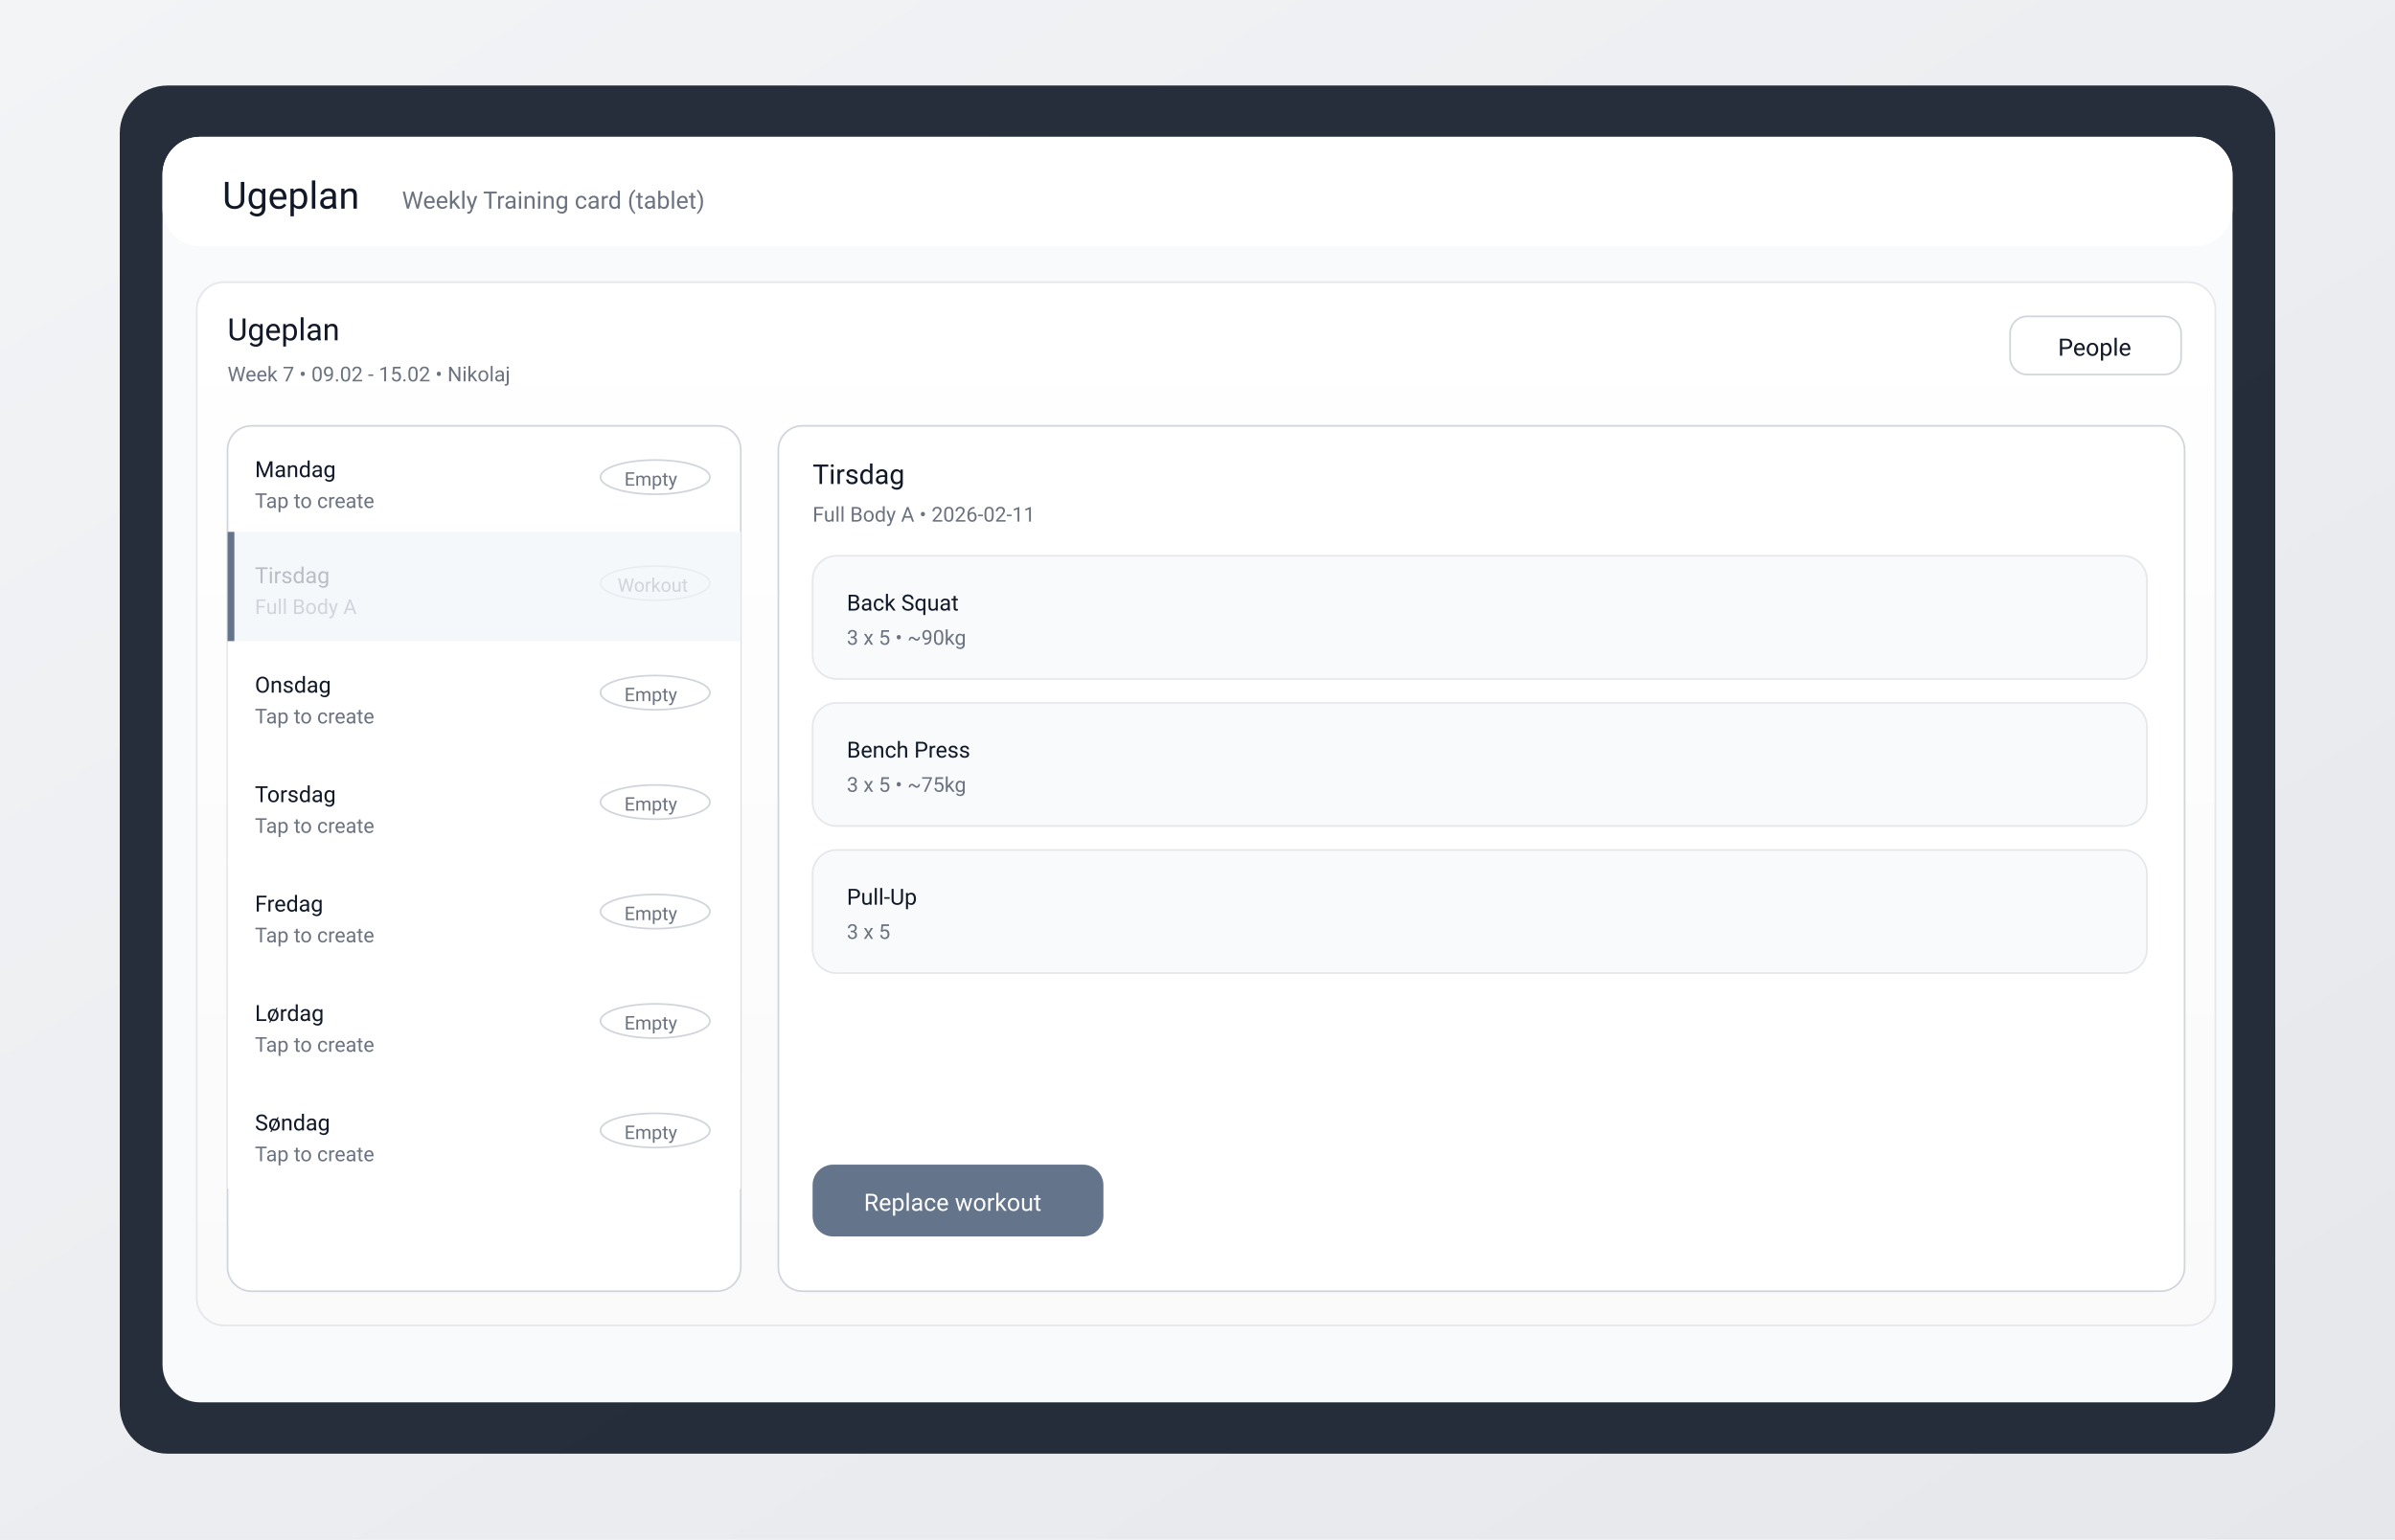
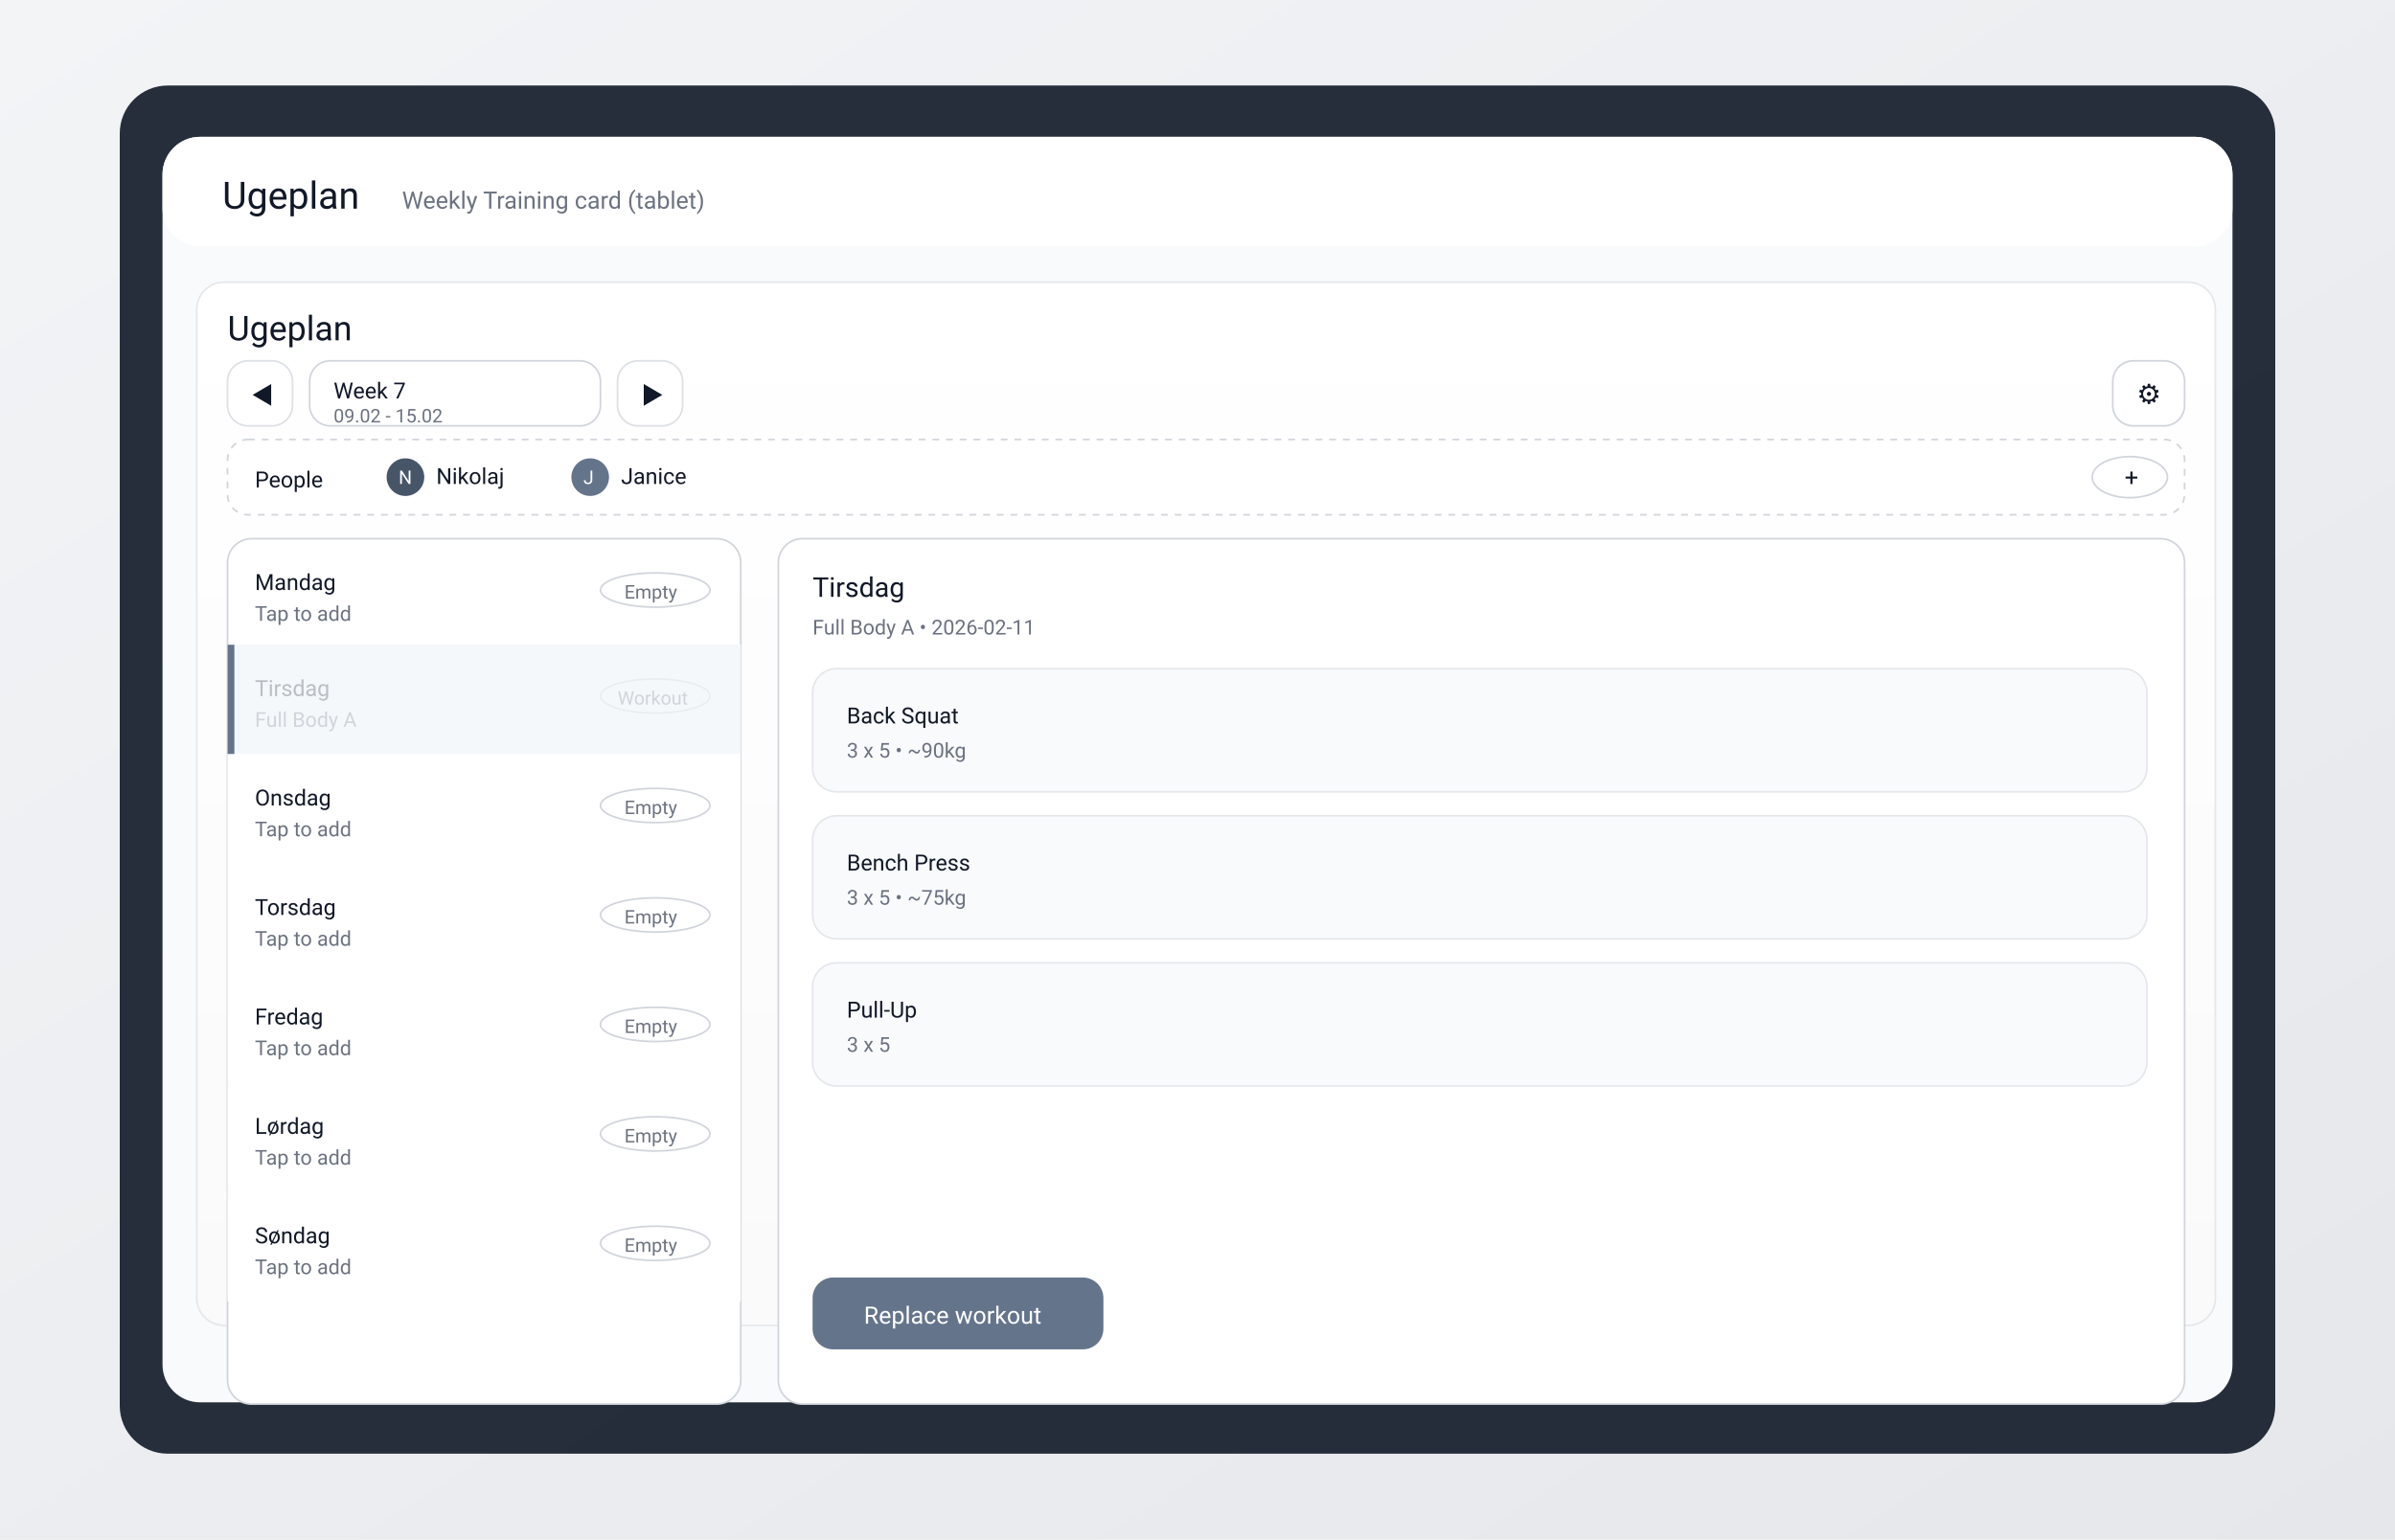
<svg xmlns="http://www.w3.org/2000/svg" width="1400" height="900" viewBox="0 0 1400 900">
  <defs>
    <linearGradient id="bg" x1="0" y1="0" x2="1" y2="1">
      <stop offset="0" stop-color="#f3f4f6" />
      <stop offset="1" stop-color="#e5e7eb" />
    </linearGradient>
    <linearGradient id="card" x1="0" y1="0" x2="0" y2="1">
      <stop offset="0" stop-color="#ffffff" />
      <stop offset="1" stop-color="#fafafa" />
    </linearGradient>
  </defs>
  <rect width="1400" height="900" fill="url(#bg)" />
  <rect x="70" y="50" width="1260" height="800" rx="28" fill="#111827" opacity="0.9" />
  <rect x="95" y="80" width="1210" height="740" rx="22" fill="#f8fafc" />
  <rect x="95" y="80" width="1210" height="64" rx="22" fill="#ffffff" />
  <text x="130" y="122" font-family="ui-sans-serif, system-ui, -apple-system, Segoe UI, Roboto" font-size="22" fill="#111827">Ugeplan</text>
  <text x="235" y="122" font-family="ui-sans-serif, system-ui, -apple-system, Segoe UI, Roboto" font-size="14" fill="#6b7280">Weekly Training card (tablet)</text>
  <g transform="translate(115,165)">
    <rect x="0" y="0" width="1180" height="610" rx="16" fill="url(#card)" stroke="#e5e7eb" />
-     <text x="18" y="34" font-family="ui-sans-serif, system-ui, -apple-system, Segoe UI, Roboto" font-size="18" fill="#111827">Ugeplan</text>
-     <text x="18" y="58" font-family="ui-sans-serif, system-ui, -apple-system, Segoe UI, Roboto" font-size="12" fill="#6b7280">Week 7 • 09.02 - 15.02 • Nikolaj</text>
-     <rect x="1060" y="20" width="100" height="34" rx="10" fill="#ffffff" stroke="#d1d5db" />
-     <text x="1088" y="43" font-family="ui-sans-serif, system-ui, -apple-system, Segoe UI, Roboto" font-size="14" fill="#111827">People</text>
-     <rect x="18" y="84" width="300" height="506" rx="14" fill="#ffffff" stroke="#d1d5db" />
-     <text x="34" y="114" font-family="ui-sans-serif, system-ui, -apple-system, Segoe UI, Roboto" font-size="13" fill="#111827">Mandag</text>
-     <text x="34" y="132" font-family="ui-sans-serif, system-ui, -apple-system, Segoe UI, Roboto" font-size="12" fill="#6b7280">Tap to create</text>
-     <rect x="236" y="104" width="64" height="20" rx="999" fill="#ffffff" stroke="#d1d5db" />
-     <text x="250" y="119" font-family="ui-sans-serif, system-ui, -apple-system, Segoe UI, Roboto" font-size="11" fill="#6b7280">Empty</text>
-     <rect x="18" y="146" width="300" height="64" fill="#ffffff" />
-     <text x="34" y="176" font-family="ui-sans-serif, system-ui, -apple-system, Segoe UI, Roboto" font-size="13" fill="#111827">Tirsdag</text>
-     <text x="34" y="194" font-family="ui-sans-serif, system-ui, -apple-system, Segoe UI, Roboto" font-size="12" fill="#6b7280">Full Body A</text>
-     <rect x="236" y="166" width="64" height="20" rx="999" fill="#ffffff" stroke="#d1d5db" />
-     <text x="246" y="181" font-family="ui-sans-serif, system-ui, -apple-system, Segoe UI, Roboto" font-size="11" fill="#6b7280">Workout</text>
-     <rect x="18" y="146" width="300" height="64" rx="0" fill="#f1f5f9" opacity="0.75" />
-     <rect x="18" y="146" width="4" height="64" fill="#64748b" />
-     <rect x="18" y="210" width="300" height="64" fill="#ffffff" />
-     <text x="34" y="240" font-family="ui-sans-serif, system-ui, -apple-system, Segoe UI, Roboto" font-size="13" fill="#111827">Onsdag</text>
-     <text x="34" y="258" font-family="ui-sans-serif, system-ui, -apple-system, Segoe UI, Roboto" font-size="12" fill="#6b7280">Tap to create</text>
-     <rect x="236" y="230" width="64" height="20" rx="999" fill="#ffffff" stroke="#d1d5db" />
-     <text x="250" y="245" font-family="ui-sans-serif, system-ui, -apple-system, Segoe UI, Roboto" font-size="11" fill="#6b7280">Empty</text>
-     <rect x="18" y="274" width="300" height="64" fill="#ffffff" />
-     <text x="34" y="304" font-family="ui-sans-serif, system-ui, -apple-system, Segoe UI, Roboto" font-size="13" fill="#111827">Torsdag</text>
-     <text x="34" y="322" font-family="ui-sans-serif, system-ui, -apple-system, Segoe UI, Roboto" font-size="12" fill="#6b7280">Tap to create</text>
-     <rect x="236" y="294" width="64" height="20" rx="999" fill="#ffffff" stroke="#d1d5db" />
-     <text x="250" y="309" font-family="ui-sans-serif, system-ui, -apple-system, Segoe UI, Roboto" font-size="11" fill="#6b7280">Empty</text>
-     <rect x="18" y="338" width="300" height="64" fill="#ffffff" />
-     <text x="34" y="368" font-family="ui-sans-serif, system-ui, -apple-system, Segoe UI, Roboto" font-size="13" fill="#111827">Fredag</text>
-     <text x="34" y="386" font-family="ui-sans-serif, system-ui, -apple-system, Segoe UI, Roboto" font-size="12" fill="#6b7280">Tap to create</text>
-     <rect x="236" y="358" width="64" height="20" rx="999" fill="#ffffff" stroke="#d1d5db" />
-     <text x="250" y="373" font-family="ui-sans-serif, system-ui, -apple-system, Segoe UI, Roboto" font-size="11" fill="#6b7280">Empty</text>
-     <rect x="18" y="402" width="300" height="64" fill="#ffffff" />
-     <text x="34" y="432" font-family="ui-sans-serif, system-ui, -apple-system, Segoe UI, Roboto" font-size="13" fill="#111827">Lørdag</text>
-     <text x="34" y="450" font-family="ui-sans-serif, system-ui, -apple-system, Segoe UI, Roboto" font-size="12" fill="#6b7280">Tap to create</text>
-     <rect x="236" y="422" width="64" height="20" rx="999" fill="#ffffff" stroke="#d1d5db" />
-     <text x="250" y="437" font-family="ui-sans-serif, system-ui, -apple-system, Segoe UI, Roboto" font-size="11" fill="#6b7280">Empty</text>
-     <rect x="18" y="466" width="300" height="64" fill="#ffffff" />
-     <text x="34" y="496" font-family="ui-sans-serif, system-ui, -apple-system, Segoe UI, Roboto" font-size="13" fill="#111827">Søndag</text>
-     <text x="34" y="514" font-family="ui-sans-serif, system-ui, -apple-system, Segoe UI, Roboto" font-size="12" fill="#6b7280">Tap to create</text>
-     <rect x="236" y="486" width="64" height="20" rx="999" fill="#ffffff" stroke="#d1d5db" />
-     <text x="250" y="501" font-family="ui-sans-serif, system-ui, -apple-system, Segoe UI, Roboto" font-size="11" fill="#6b7280">Empty</text>
-     <rect x="340" y="84" width="822" height="506" rx="14" fill="#ffffff" stroke="#d1d5db" />
-     <text x="360" y="118" font-family="ui-sans-serif, system-ui, -apple-system, Segoe UI, Roboto" font-size="16" fill="#111827">Tirsdag</text>
-     <text x="360" y="140" font-family="ui-sans-serif, system-ui, -apple-system, Segoe UI, Roboto" font-size="12" fill="#6b7280">Full Body A • 2026-02-11</text>
-     <rect x="360" y="160" width="780" height="72" rx="14" fill="#f8fafc" stroke="#e5e7eb" />
-     <text x="380" y="192" font-family="ui-sans-serif, system-ui, -apple-system, Segoe UI, Roboto" font-size="13" fill="#111827">Back Squat</text>
-     <text x="380" y="212" font-family="ui-sans-serif, system-ui, -apple-system, Segoe UI, Roboto" font-size="12" fill="#6b7280">3 x 5 • ~90kg</text>
-     <rect x="360" y="246" width="780" height="72" rx="14" fill="#f8fafc" stroke="#e5e7eb" />
-     <text x="380" y="278" font-family="ui-sans-serif, system-ui, -apple-system, Segoe UI, Roboto" font-size="13" fill="#111827">Bench Press</text>
-     <text x="380" y="298" font-family="ui-sans-serif, system-ui, -apple-system, Segoe UI, Roboto" font-size="12" fill="#6b7280">3 x 5 • ~75kg</text>
-     <rect x="360" y="332" width="780" height="72" rx="14" fill="#f8fafc" stroke="#e5e7eb" />
-     <text x="380" y="364" font-family="ui-sans-serif, system-ui, -apple-system, Segoe UI, Roboto" font-size="13" fill="#111827">Pull-Up</text>
-     <text x="380" y="384" font-family="ui-sans-serif, system-ui, -apple-system, Segoe UI, Roboto" font-size="12" fill="#6b7280">3 x 5</text>
-     <rect x="360" y="516" width="170" height="42" rx="12" fill="#64748b" />
-     <text x="390" y="543" font-family="ui-sans-serif, system-ui, -apple-system, Segoe UI, Roboto" font-size="14" fill="#ffffff">Replace workout</text>
+     <text x="18" y="34" font-family="ui-sans-serif, system-ui, -apple-system, Segoe UI, Roboto" font-size="20" fill="#111827">Ugeplan</text>
+     <rect x="18" y="46" width="38" height="38" rx="12" fill="#ffffff" stroke="#d1d5db" opacity="0.75" />
+     <text x="32" y="71" font-family="ui-sans-serif, system-ui, -apple-system, Segoe UI, Roboto" font-size="14" fill="#111827">◀</text>
+     <rect x="66" y="46" width="170" height="38" rx="12" fill="#ffffff" stroke="#d1d5db" />
+     <text x="80" y="68" font-family="ui-sans-serif, system-ui, -apple-system, Segoe UI, Roboto" font-size="13" fill="#111827">Week 7</text>
+     <text x="80" y="82" font-family="ui-sans-serif, system-ui, -apple-system, Segoe UI, Roboto" font-size="11" fill="#6b7280">09.02 - 15.02</text>
+     <rect x="246" y="46" width="38" height="38" rx="12" fill="#ffffff" stroke="#d1d5db" opacity="0.75" />
+     <text x="260" y="71" font-family="ui-sans-serif, system-ui, -apple-system, Segoe UI, Roboto" font-size="14" fill="#111827">▶</text>
+     <rect x="1120" y="46" width="42" height="38" rx="12" fill="#ffffff" stroke="#d1d5db" />
+     <text x="1134" y="71" font-family="ui-sans-serif, system-ui, -apple-system, Segoe UI, Roboto" font-size="16" fill="#111827">⚙</text>
+     <rect x="18" y="92" width="1144" height="44" rx="12" fill="#ffffff" stroke="#d1d5db" stroke-dasharray="4 4" />
+     <text x="34" y="120" font-family="ui-sans-serif, system-ui, -apple-system, Segoe UI, Roboto" font-size="13" fill="#111827">People</text>
+     <circle cx="122" cy="114" r="11" fill="#475569" />
+     <text x="118" y="118" font-family="ui-sans-serif, system-ui, -apple-system, Segoe UI, Roboto" font-size="11" fill="#ffffff">N</text>
+     <text x="140" y="118" font-family="ui-sans-serif, system-ui, -apple-system, Segoe UI, Roboto" font-size="13" fill="#111827">Nikolaj</text>
+     <circle cx="230" cy="114" r="11" fill="#64748b" />
+     <text x="226" y="118" font-family="ui-sans-serif, system-ui, -apple-system, Segoe UI, Roboto" font-size="11" fill="#ffffff">J</text>
+     <text x="248" y="118" font-family="ui-sans-serif, system-ui, -apple-system, Segoe UI, Roboto" font-size="13" fill="#111827">Janice</text>
+     <rect x="1108" y="102" width="44" height="24" rx="999" fill="#ffffff" stroke="#d1d5db" />
+     <text x="1127" y="119" font-family="ui-sans-serif, system-ui, -apple-system, Segoe UI, Roboto" font-size="14" fill="#111827">+</text>
+     <g transform="translate(0,66)">
+       <rect x="18" y="84" width="300" height="506" rx="14" fill="#ffffff" stroke="#d1d5db" />
+       <text x="34" y="114" font-family="ui-sans-serif, system-ui, -apple-system, Segoe UI, Roboto" font-size="13" fill="#111827">Mandag</text>
+       <text x="34" y="132" font-family="ui-sans-serif, system-ui, -apple-system, Segoe UI, Roboto" font-size="12" fill="#6b7280">Tap to add</text>
+       <rect x="236" y="104" width="64" height="20" rx="999" fill="#ffffff" stroke="#d1d5db" />
+       <text x="250" y="119" font-family="ui-sans-serif, system-ui, -apple-system, Segoe UI, Roboto" font-size="11" fill="#6b7280">Empty</text>
+       <rect x="18" y="146" width="300" height="64" fill="#ffffff" />
+       <text x="34" y="176" font-family="ui-sans-serif, system-ui, -apple-system, Segoe UI, Roboto" font-size="13" fill="#111827">Tirsdag</text>
+       <text x="34" y="194" font-family="ui-sans-serif, system-ui, -apple-system, Segoe UI, Roboto" font-size="12" fill="#6b7280">Full Body A</text>
+       <rect x="236" y="166" width="64" height="20" rx="999" fill="#ffffff" stroke="#d1d5db" />
+       <text x="246" y="181" font-family="ui-sans-serif, system-ui, -apple-system, Segoe UI, Roboto" font-size="11" fill="#6b7280">Workout</text>
+       <rect x="18" y="146" width="300" height="64" rx="0" fill="#f1f5f9" opacity="0.75" />
+       <rect x="18" y="146" width="4" height="64" fill="#64748b" />
+       <rect x="18" y="210" width="300" height="64" fill="#ffffff" />
+       <text x="34" y="240" font-family="ui-sans-serif, system-ui, -apple-system, Segoe UI, Roboto" font-size="13" fill="#111827">Onsdag</text>
+       <text x="34" y="258" font-family="ui-sans-serif, system-ui, -apple-system, Segoe UI, Roboto" font-size="12" fill="#6b7280">Tap to add</text>
+       <rect x="236" y="230" width="64" height="20" rx="999" fill="#ffffff" stroke="#d1d5db" />
+       <text x="250" y="245" font-family="ui-sans-serif, system-ui, -apple-system, Segoe UI, Roboto" font-size="11" fill="#6b7280">Empty</text>
+       <rect x="18" y="274" width="300" height="64" fill="#ffffff" />
+       <text x="34" y="304" font-family="ui-sans-serif, system-ui, -apple-system, Segoe UI, Roboto" font-size="13" fill="#111827">Torsdag</text>
+       <text x="34" y="322" font-family="ui-sans-serif, system-ui, -apple-system, Segoe UI, Roboto" font-size="12" fill="#6b7280">Tap to add</text>
+       <rect x="236" y="294" width="64" height="20" rx="999" fill="#ffffff" stroke="#d1d5db" />
+       <text x="250" y="309" font-family="ui-sans-serif, system-ui, -apple-system, Segoe UI, Roboto" font-size="11" fill="#6b7280">Empty</text>
+       <rect x="18" y="338" width="300" height="64" fill="#ffffff" />
+       <text x="34" y="368" font-family="ui-sans-serif, system-ui, -apple-system, Segoe UI, Roboto" font-size="13" fill="#111827">Fredag</text>
+       <text x="34" y="386" font-family="ui-sans-serif, system-ui, -apple-system, Segoe UI, Roboto" font-size="12" fill="#6b7280">Tap to add</text>
+       <rect x="236" y="358" width="64" height="20" rx="999" fill="#ffffff" stroke="#d1d5db" />
+       <text x="250" y="373" font-family="ui-sans-serif, system-ui, -apple-system, Segoe UI, Roboto" font-size="11" fill="#6b7280">Empty</text>
+       <rect x="18" y="402" width="300" height="64" fill="#ffffff" />
+       <text x="34" y="432" font-family="ui-sans-serif, system-ui, -apple-system, Segoe UI, Roboto" font-size="13" fill="#111827">Lørdag</text>
+       <text x="34" y="450" font-family="ui-sans-serif, system-ui, -apple-system, Segoe UI, Roboto" font-size="12" fill="#6b7280">Tap to add</text>
+       <rect x="236" y="422" width="64" height="20" rx="999" fill="#ffffff" stroke="#d1d5db" />
+       <text x="250" y="437" font-family="ui-sans-serif, system-ui, -apple-system, Segoe UI, Roboto" font-size="11" fill="#6b7280">Empty</text>
+       <rect x="18" y="466" width="300" height="64" fill="#ffffff" />
+       <text x="34" y="496" font-family="ui-sans-serif, system-ui, -apple-system, Segoe UI, Roboto" font-size="13" fill="#111827">Søndag</text>
+       <text x="34" y="514" font-family="ui-sans-serif, system-ui, -apple-system, Segoe UI, Roboto" font-size="12" fill="#6b7280">Tap to add</text>
+       <rect x="236" y="486" width="64" height="20" rx="999" fill="#ffffff" stroke="#d1d5db" />
+       <text x="250" y="501" font-family="ui-sans-serif, system-ui, -apple-system, Segoe UI, Roboto" font-size="11" fill="#6b7280">Empty</text>
+       <rect x="340" y="84" width="822" height="506" rx="14" fill="#ffffff" stroke="#d1d5db" />
+       <text x="360" y="118" font-family="ui-sans-serif, system-ui, -apple-system, Segoe UI, Roboto" font-size="16" fill="#111827">Tirsdag</text>
+       <text x="360" y="140" font-family="ui-sans-serif, system-ui, -apple-system, Segoe UI, Roboto" font-size="12" fill="#6b7280">Full Body A • 2026-02-11</text>
+       <rect x="360" y="160" width="780" height="72" rx="14" fill="#f8fafc" stroke="#e5e7eb" />
+       <text x="380" y="192" font-family="ui-sans-serif, system-ui, -apple-system, Segoe UI, Roboto" font-size="13" fill="#111827">Back Squat</text>
+       <text x="380" y="212" font-family="ui-sans-serif, system-ui, -apple-system, Segoe UI, Roboto" font-size="12" fill="#6b7280">3 x 5 • ~90kg</text>
+       <rect x="360" y="246" width="780" height="72" rx="14" fill="#f8fafc" stroke="#e5e7eb" />
+       <text x="380" y="278" font-family="ui-sans-serif, system-ui, -apple-system, Segoe UI, Roboto" font-size="13" fill="#111827">Bench Press</text>
+       <text x="380" y="298" font-family="ui-sans-serif, system-ui, -apple-system, Segoe UI, Roboto" font-size="12" fill="#6b7280">3 x 5 • ~75kg</text>
+       <rect x="360" y="332" width="780" height="72" rx="14" fill="#f8fafc" stroke="#e5e7eb" />
+       <text x="380" y="364" font-family="ui-sans-serif, system-ui, -apple-system, Segoe UI, Roboto" font-size="13" fill="#111827">Pull-Up</text>
+       <text x="380" y="384" font-family="ui-sans-serif, system-ui, -apple-system, Segoe UI, Roboto" font-size="12" fill="#6b7280">3 x 5</text>
+       <rect x="360" y="516" width="170" height="42" rx="12" fill="#64748b" />
+       <text x="390" y="543" font-family="ui-sans-serif, system-ui, -apple-system, Segoe UI, Roboto" font-size="14" fill="#ffffff">Replace workout</text>
+     </g>
  </g>
</svg>
